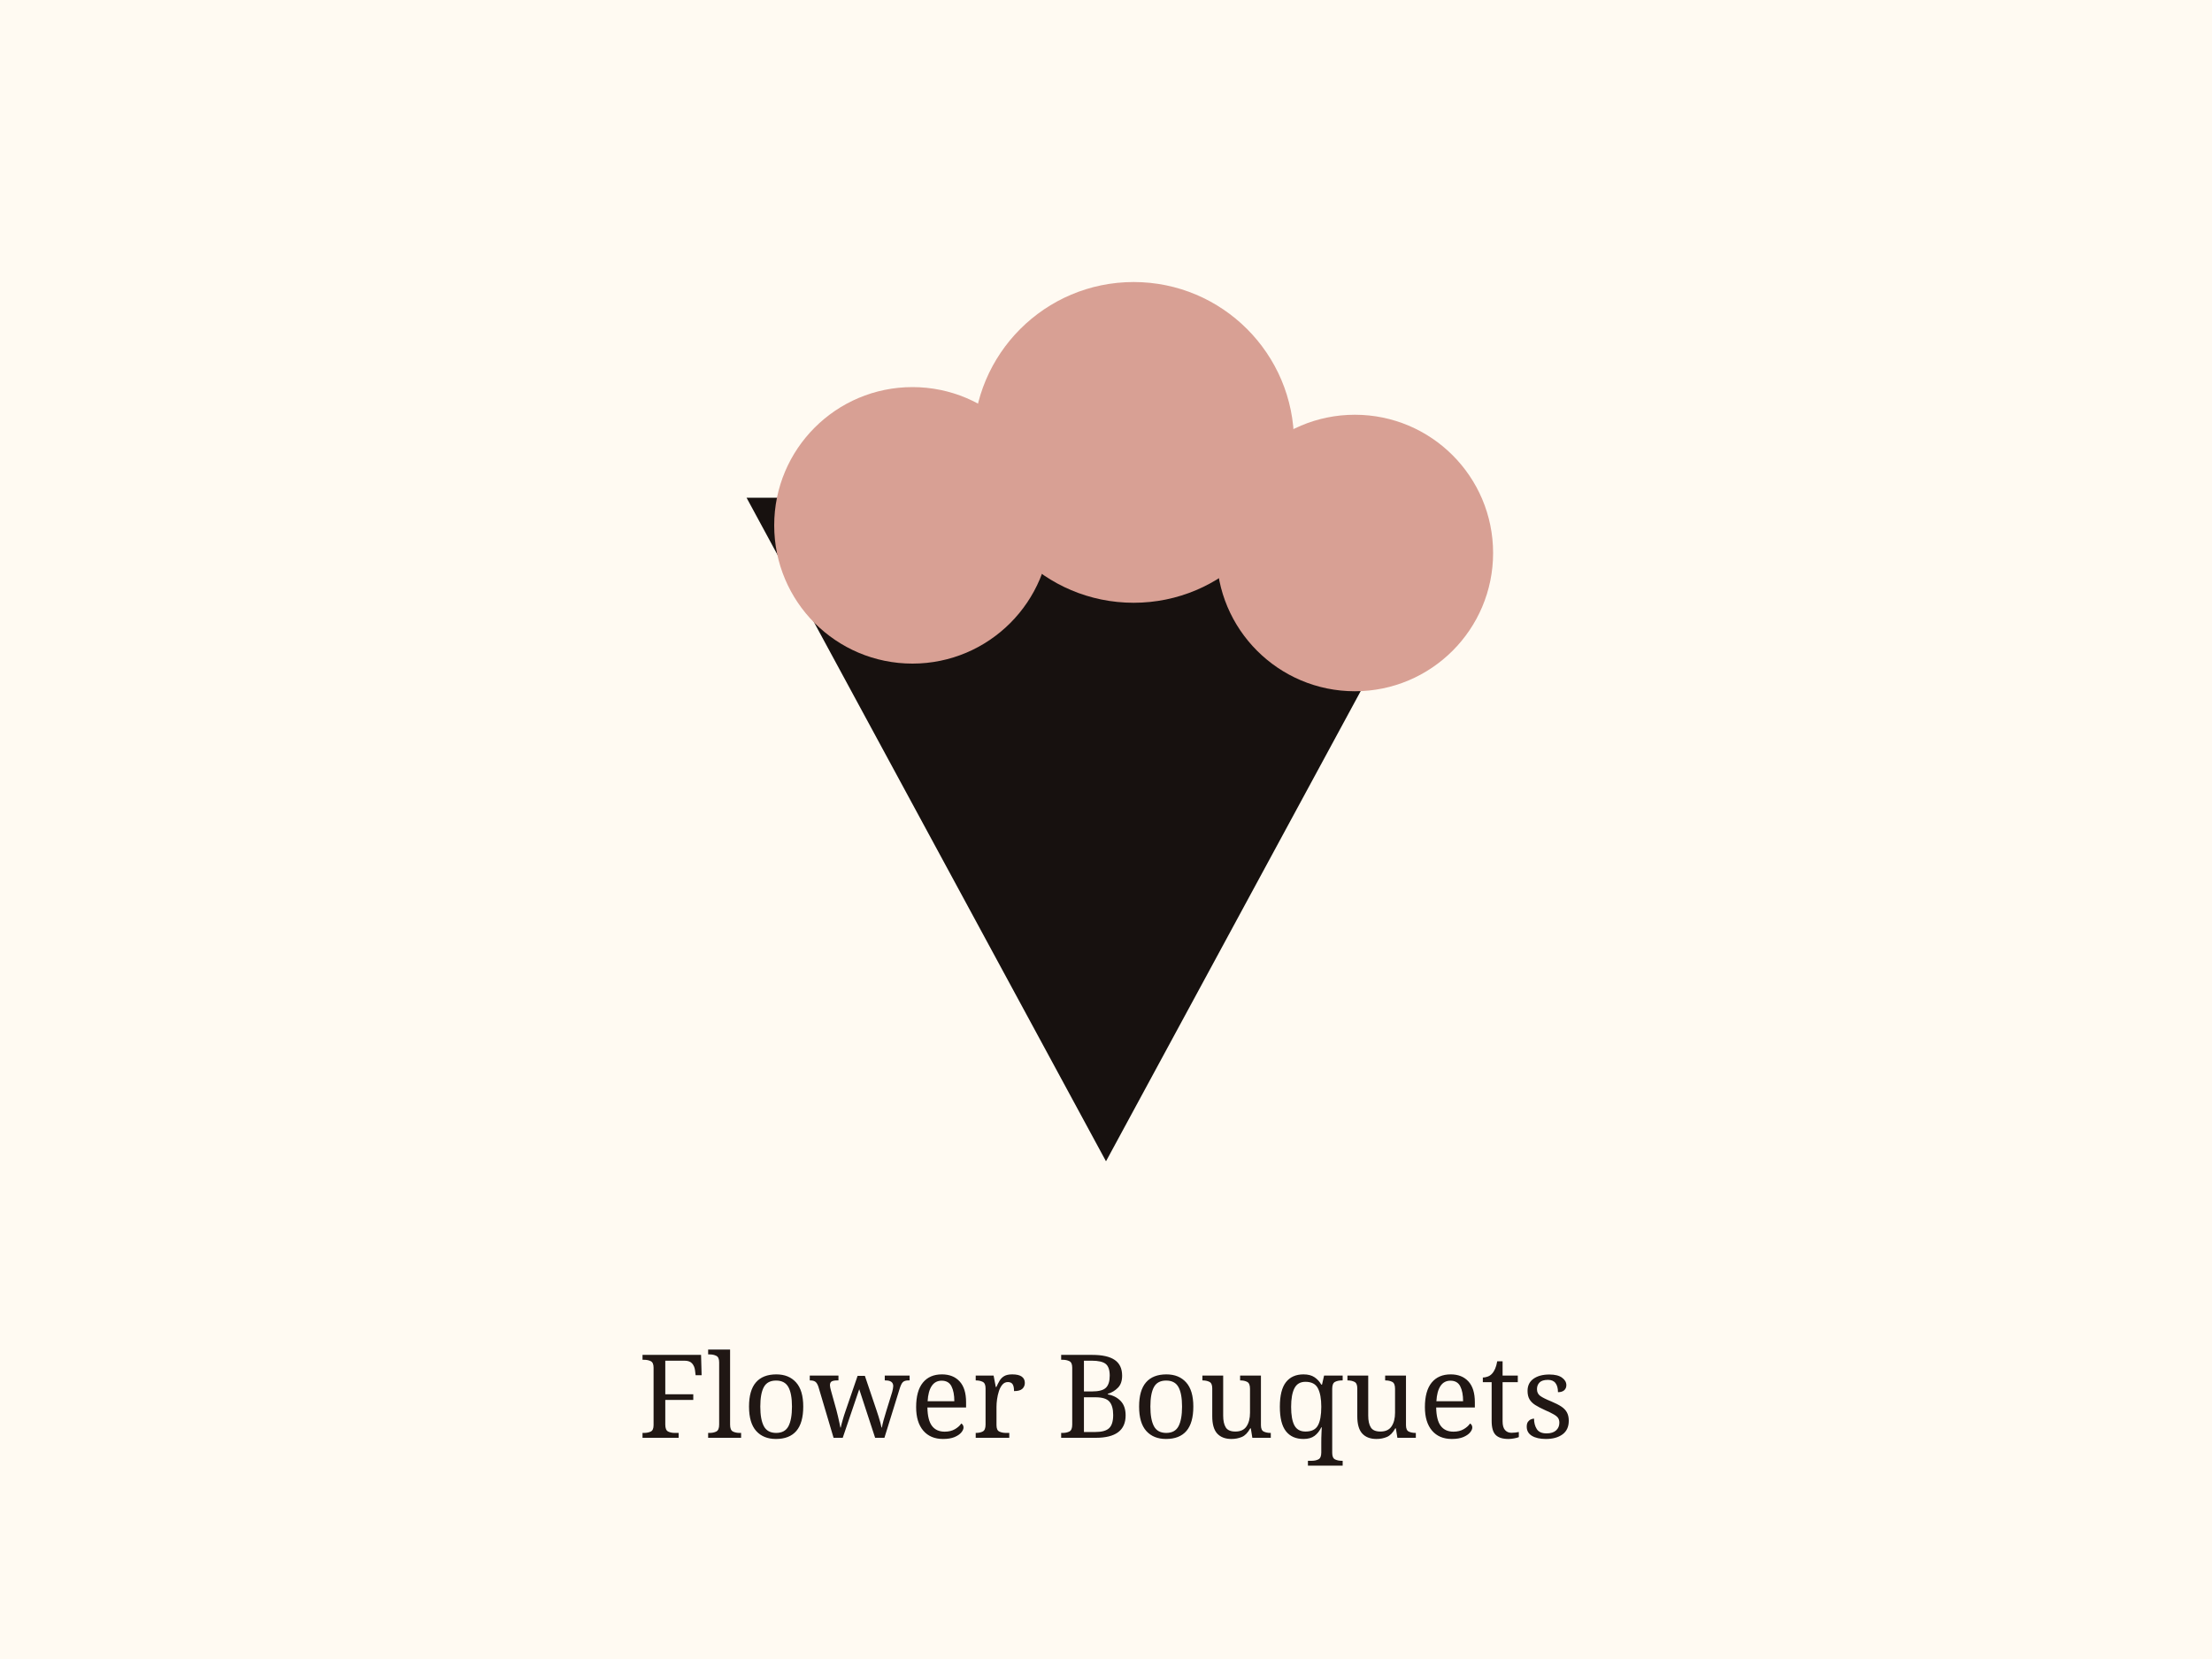
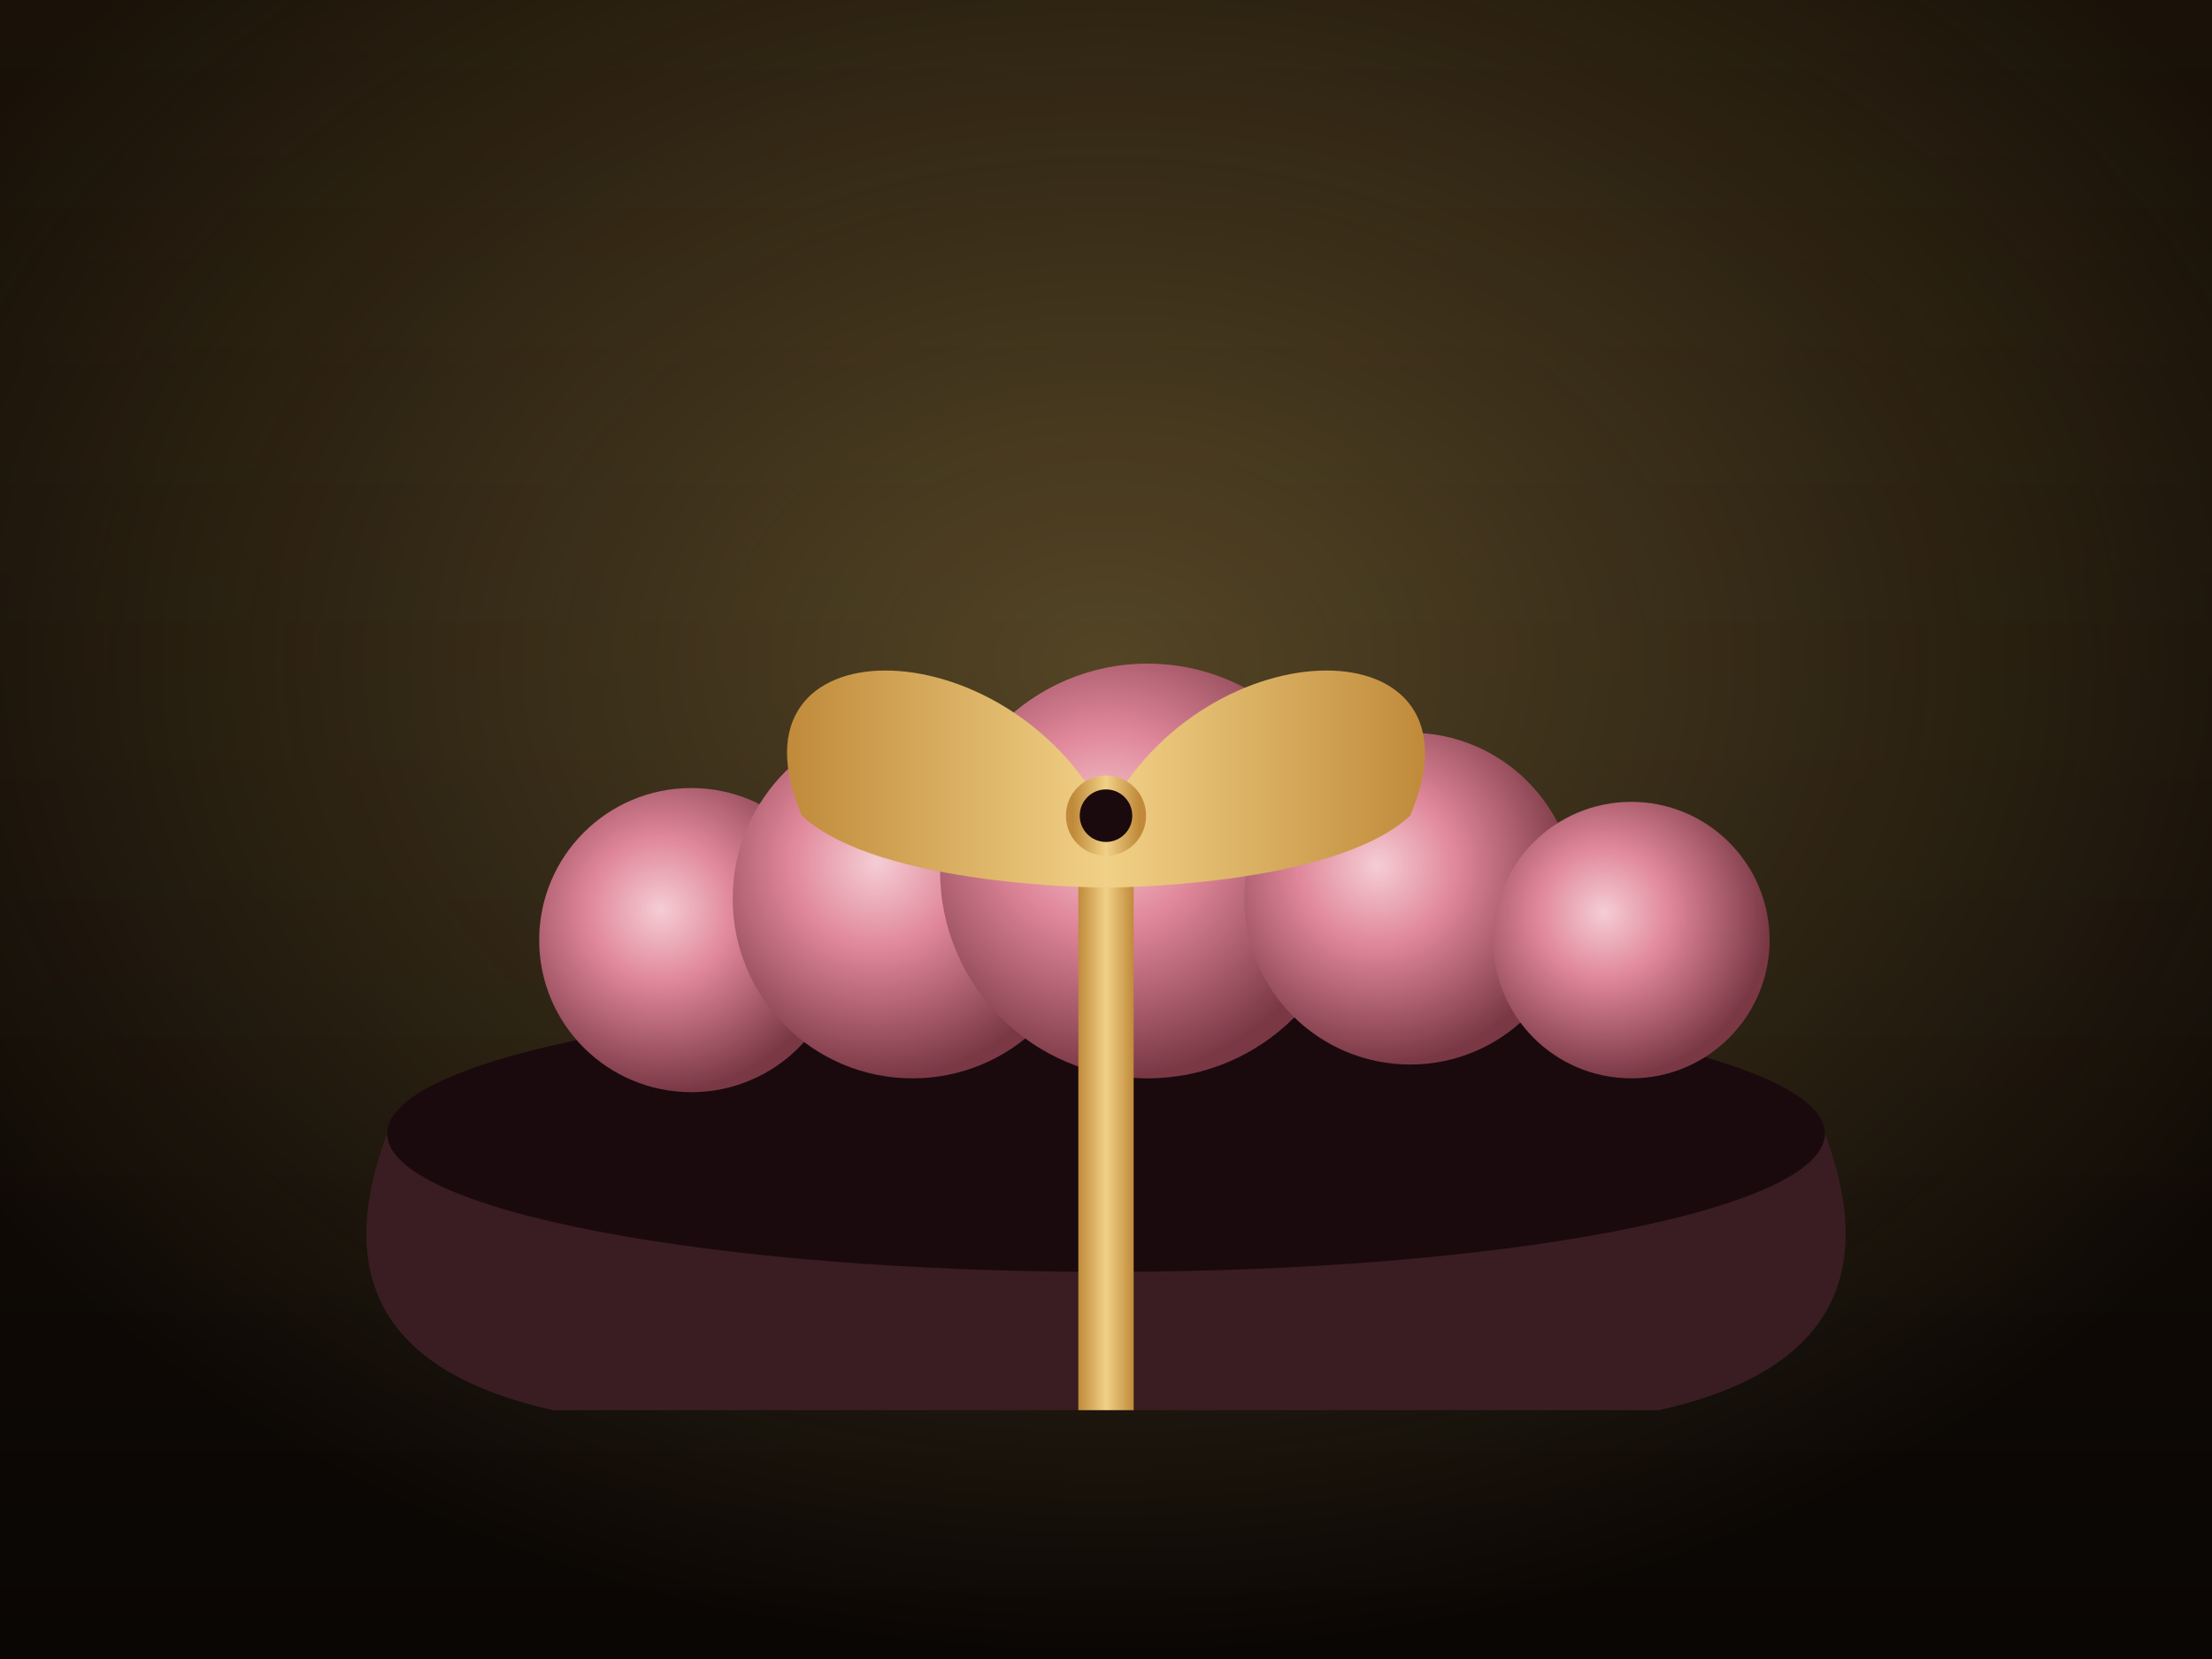
- <svg xmlns="http://www.w3.org/2000/svg" width="800" height="600" viewBox="0 0 800 600">
-   <rect width="800" height="600" fill="#fffaf2" />
-   <path d="M400 420L270 180h260z" fill="#17110f" />
-   <g fill="#d8a094">
-     <circle cx="330" cy="190" r="50" />
-     <circle cx="410" cy="160" r="58" />
-     <circle cx="490" cy="200" r="50" />
+ <svg xmlns="http://www.w3.org/2000/svg" viewBox="0 0 800 600" preserveAspectRatio="xMidYMid slice">
+   <defs>
+     <linearGradient id="bg" x1="0" y1="0" x2="0" y2="1">
+       <stop offset="0" stop-color="#1a1208" />
+       <stop offset="1" stop-color="#0a0604" />
+     </linearGradient>
+     <radialGradient id="glow" cx="50%" cy="40%" r="60%">
+       <stop offset="0" stop-color="#e9c66f" stop-opacity=".3" />
+       <stop offset="1" stop-color="#e9c66f" stop-opacity="0" />
+     </radialGradient>
+     <linearGradient id="ribbon" x1="0" y1="0" x2="1" y2="0">
+       <stop offset="0" stop-color="#c08a3a" />
+       <stop offset=".5" stop-color="#f1d187" />
+       <stop offset="1" stop-color="#c08a3a" />
+     </linearGradient>
+     <radialGradient id="rose" cx="40%" cy="40%" r="60%">
+       <stop offset="0" stop-color="#f5cdd4" />
+       <stop offset=".4" stop-color="#e0879a" />
+       <stop offset="1" stop-color="#7a3845" />
+     </radialGradient>
+   </defs>
+   <rect width="800" height="600" fill="url(#bg)" />
+   <rect width="800" height="600" fill="url(#glow)" />
+   <g transform="translate(400 350)">
+     <path d="M -260 60 Q -290 140 -200 160 L 200 160 Q 290 140 260 60 Z" fill="#3a1d22" />
+     <ellipse cx="0" cy="60" rx="260" ry="50" fill="#1a0a0e" />
+     <g>
+       <g transform="translate(-150 -10)">
+         <circle r="55" fill="url(#rose)" />
+       </g>
+       <g transform="translate(-70 -25)">
+         <circle r="65" fill="url(#rose)" />
+       </g>
+       <g transform="translate(15 -35)">
+         <circle r="75" fill="url(#rose)" />
+       </g>
+       <g transform="translate(110 -25)">
+         <circle r="60" fill="url(#rose)" />
+       </g>
+       <g transform="translate(190 -10)">
+         <circle r="50" fill="url(#rose)" />
+       </g>
+     </g>
+     <rect x="-10" y="-40" width="20" height="200" fill="url(#ribbon)" />
+     <g transform="translate(0 -55)">
+       <path d="M 0 0 C -36 -70 -140 -70 -110 0 C -82 26 0 26 0 26 C 0 26 82 26 110 0 C 140 -70 36 -70 0 0 Z" fill="url(#ribbon)" />
+       <circle r="12" fill="#1a0a0e" stroke="url(#ribbon)" stroke-width="5" />
+     </g>
  </g>
-   <text x="400" y="520" text-anchor="middle" font-family="Georgia,serif" font-size="42" fill="#201714">Flower Bouquets</text>
</svg>
